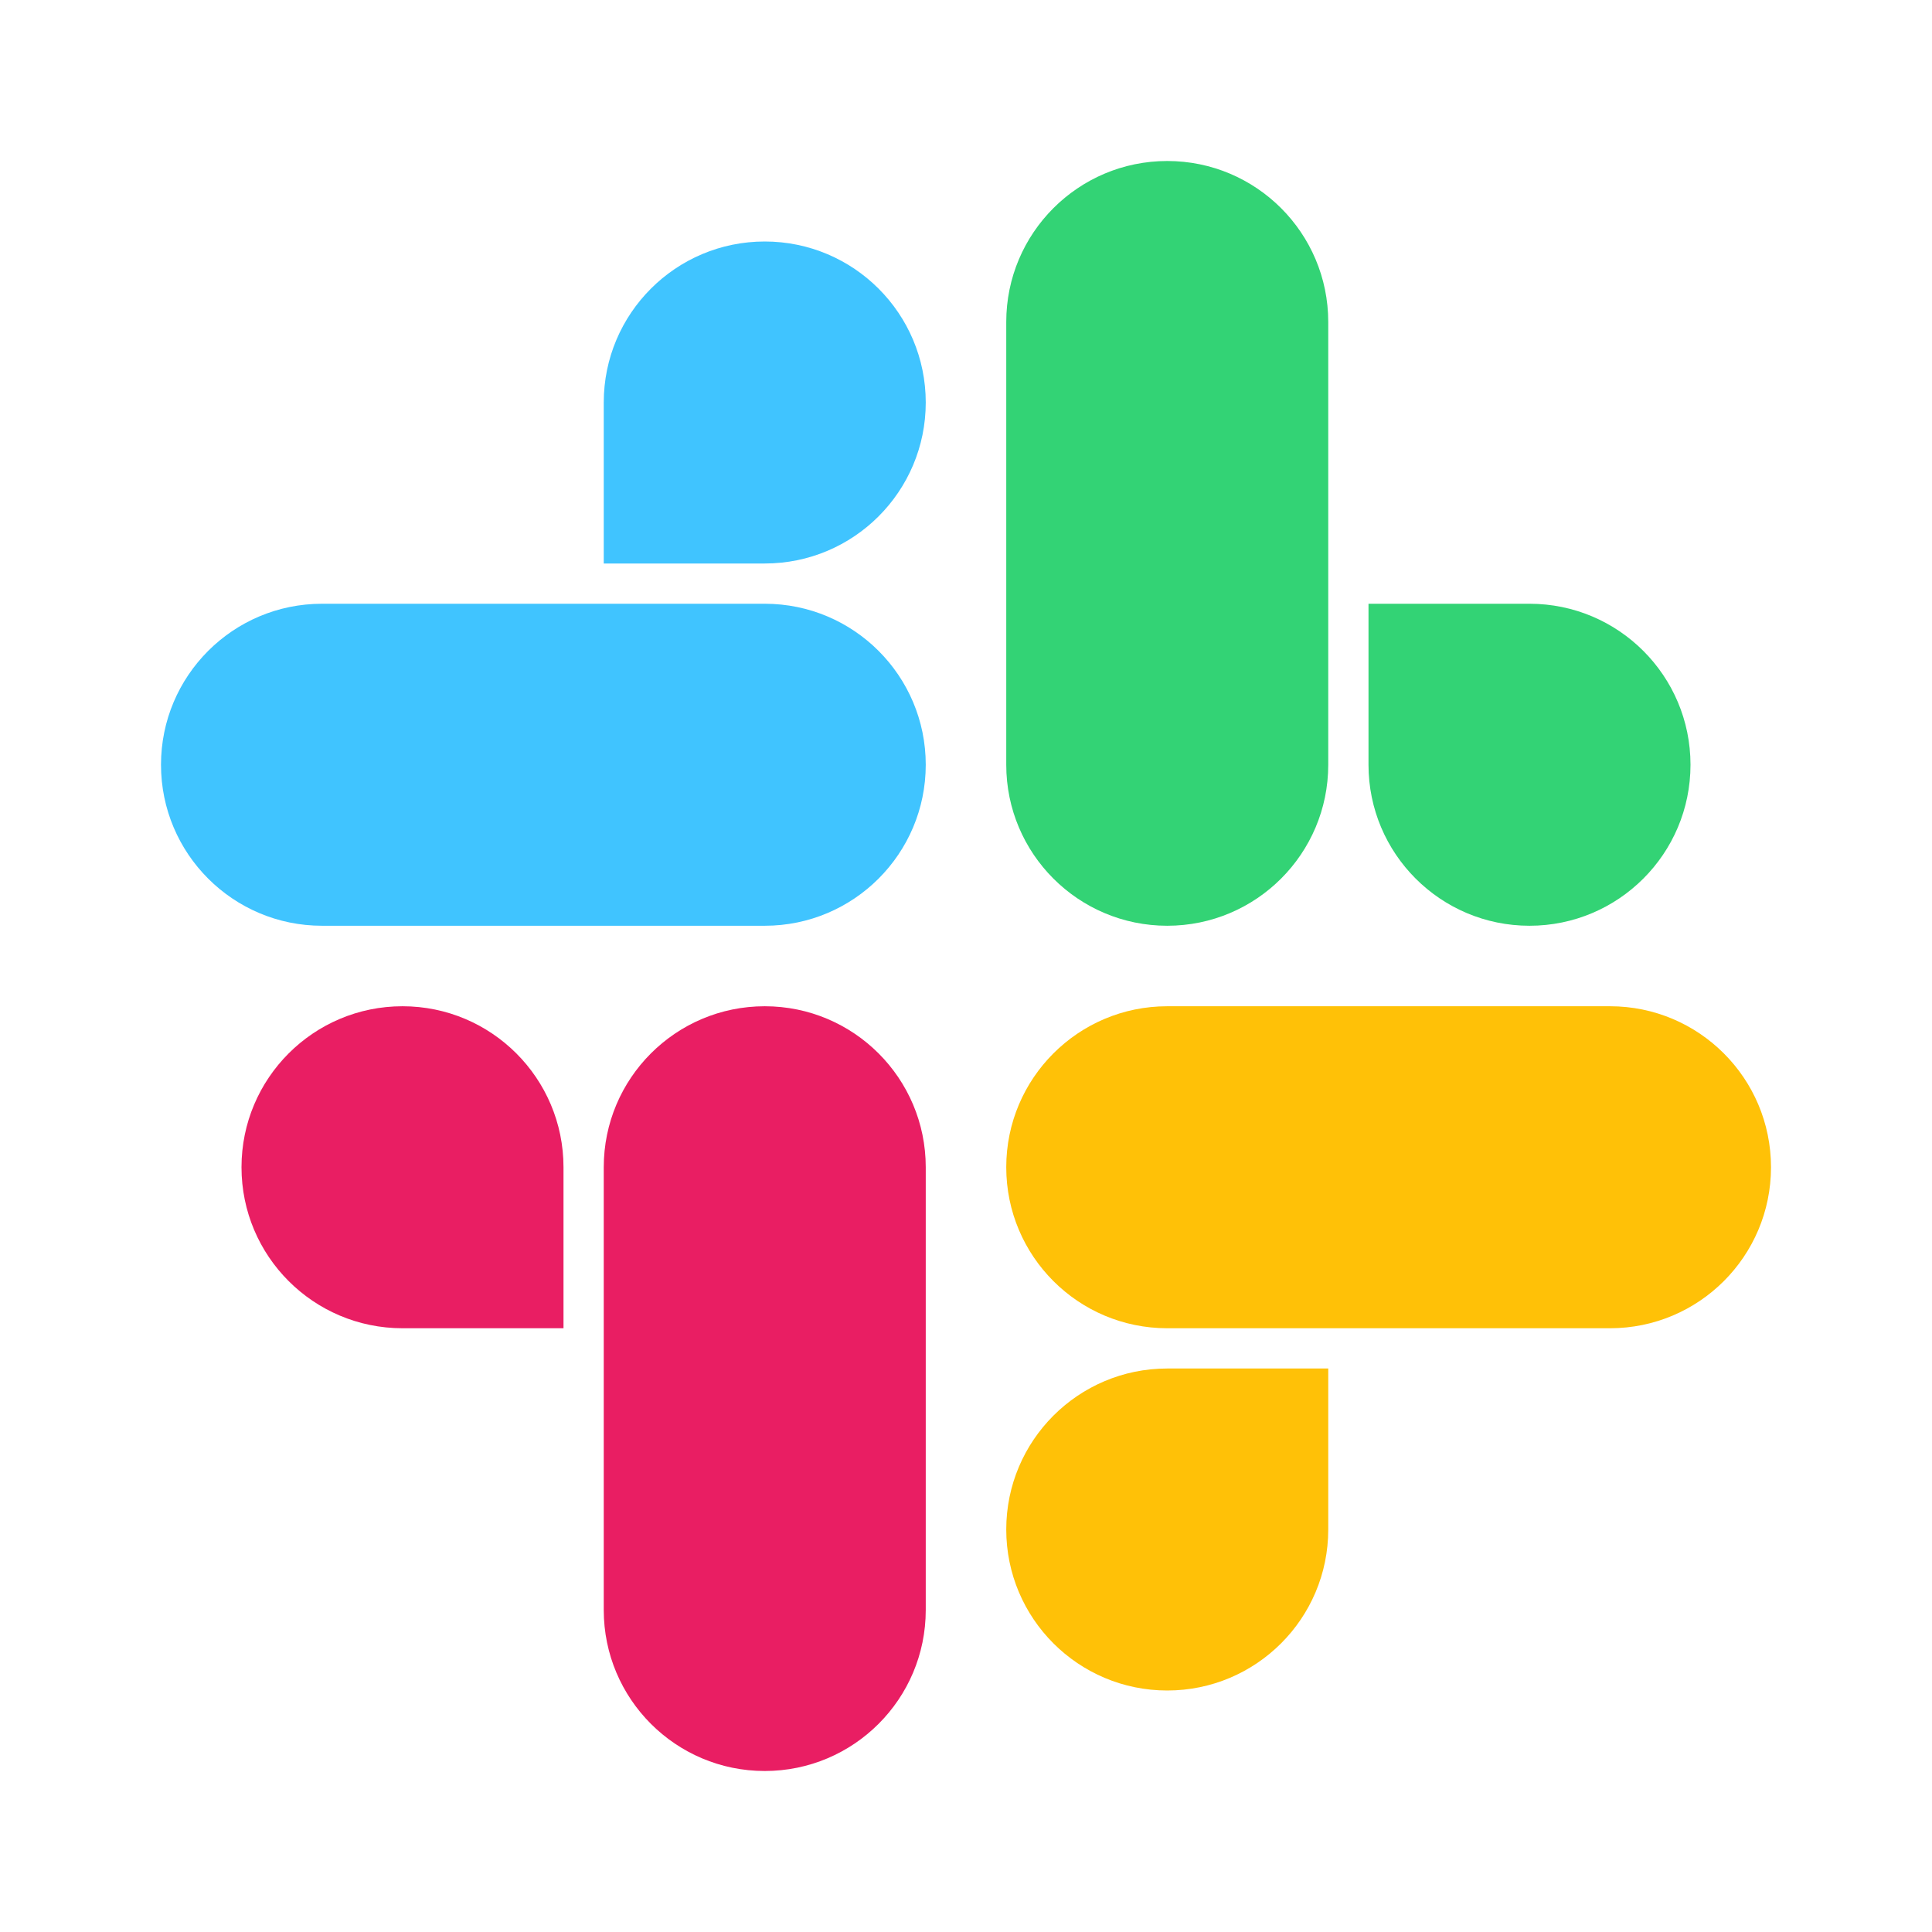
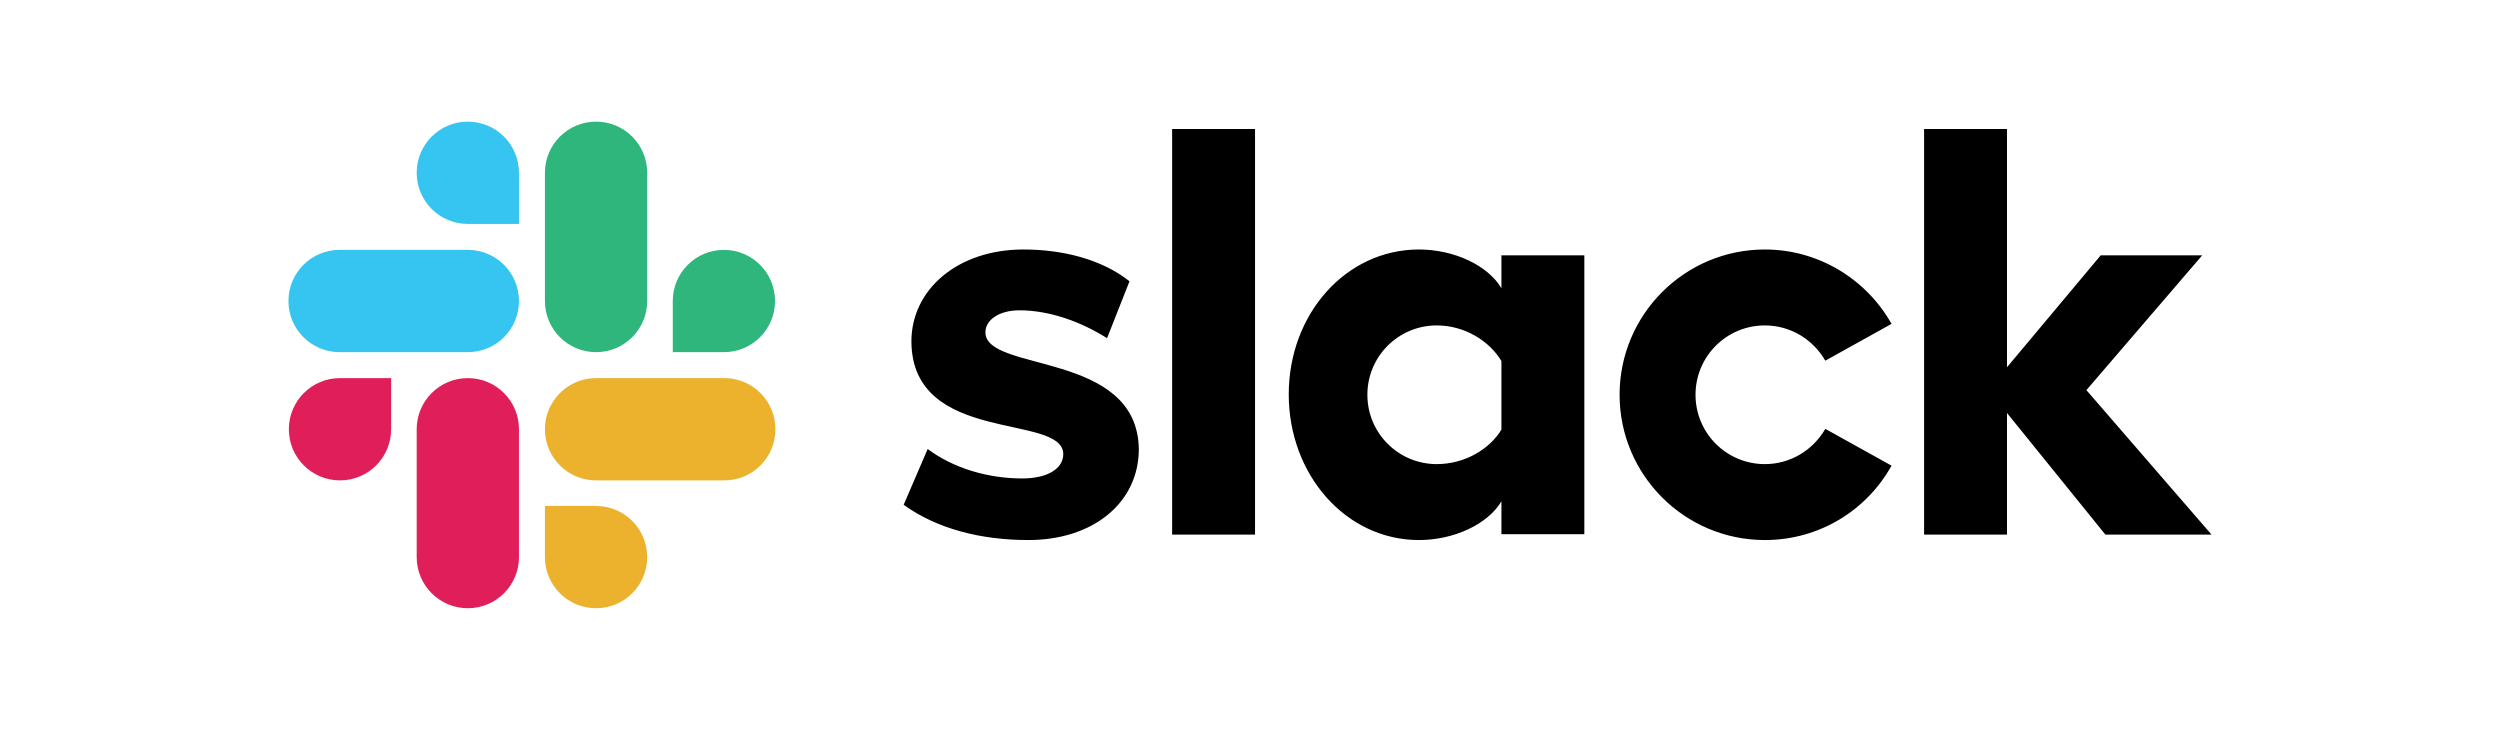
- <svg xmlns="http://www.w3.org/2000/svg" viewBox="0 0 48 48" width="48" height="48">
-   <path fill="#33d375" d="M33 8a4 4 0 00-8 0v11a4 4 0 008 0V8zm5 15a4 4 0 000-8h-4v4a4 4 0 004 4z" />
-   <path fill="#40c4ff" d="M8 15a4 4 0 000 8h11a4 4 0 000-8H8zm15-5a4 4 0 00-8 0v4h4a4 4 0 004-4z" />
-   <path fill="#e91e63" d="M15 40a4 4 0 008 0V29a4 4 0 00-8 0v11zm-5-15a4 4 0 000 8h4v-4a4 4 0 00-4-4z" />
-   <path fill="#ffc107" d="M40 33a4 4 0 000-8H29a4 4 0 000 8h11zm-15 5a4 4 0 008 0v-4h-4a4 4 0 00-4 4z" />
+ <svg xmlns="http://www.w3.org/2000/svg" viewBox="-74.46 -31.4 645.32 188.4">
+   <g fill="none">
+     <path fill="#000" d="M158.8 98.9l6.2-14.4c6.7 5 15.6 7.6 24.4 7.6 6.5 0 10.6-2.5 10.6-6.3-.1-10.6-38.9-2.3-39.2-28.9-.1-13.5 11.9-23.9 28.9-23.9 10.1 0 20.2 2.5 27.4 8.2l-5.8 14.7c-6.6-4.2-14.8-7.2-22.6-7.2-5.3 0-8.8 2.5-8.8 5.7.1 10.4 39.2 4.7 39.6 30.1 0 13.8-11.7 23.5-28.5 23.5-12.3 0-23.6-2.9-32.2-9.1m237.9-19.6c-3.1 5.4-8.9 9.1-15.6 9.1-9.9 0-17.9-8-17.9-17.9 0-9.9 8-17.9 17.9-17.9 6.7 0 12.5 3.7 15.6 9.1l17.1-9.5C407.4 40.8 395.1 33 381.1 33c-20.7 0-37.5 16.8-37.5 37.5s16.8 37.5 37.5 37.5c14.1 0 26.3-7.7 32.7-19.2zM228.1 1.9h21.4v104.7h-21.4zm194.1 0v104.7h21.4V75.2l25.4 31.4h27.4l-32.3-37.3L494 34.5h-26.2l-24.2 28.9V1.9zM313.1 79.5c-3.1 5.1-9.5 8.9-16.7 8.9-9.9 0-17.9-8-17.9-17.9 0-9.9 8-17.9 17.9-17.9 7.2 0 13.6 4 16.7 9.2zm0-45V43c-3.5-5.9-12.2-10-21.3-10-18.8 0-33.6 16.6-33.6 37.4 0 20.8 14.8 37.6 33.6 37.6 9.1 0 17.8-4.1 21.3-10v8.5h21.4v-72z" />
+     <path fill="#E01E5A" d="M26.5 79.4c0 7.3-5.9 13.2-13.2 13.2C6 92.6.1 86.7.1 79.4c0-7.3 5.9-13.2 13.2-13.2h13.2zm6.6 0c0-7.3 5.9-13.2 13.2-13.2 7.3 0 13.2 5.9 13.2 13.2v33c0 7.3-5.9 13.2-13.2 13.2-7.3 0-13.2-5.9-13.2-13.2z" />
+     <path fill="#36C5F0" d="M46.3 26.4c-7.3 0-13.2-5.9-13.2-13.2C33.1 5.9 39 0 46.3 0c7.3 0 13.2 5.9 13.2 13.2v13.2zm0 6.7c7.3 0 13.2 5.9 13.2 13.2 0 7.3-5.9 13.2-13.2 13.2H13.2C5.9 59.5 0 53.6 0 46.3 0 39 5.9 33.1 13.2 33.1z" />
+     <path fill="#2EB67D" d="M99.2 46.3c0-7.3 5.9-13.2 13.2-13.2 7.3 0 13.2 5.9 13.2 13.2 0 7.3-5.9 13.2-13.2 13.2H99.2zm-6.6 0c0 7.3-5.9 13.2-13.2 13.2-7.3 0-13.2-5.9-13.2-13.2V13.2C66.2 5.9 72.1 0 79.4 0c7.3 0 13.2 5.9 13.2 13.2z" />
+     <path fill="#ECB22E" d="M79.4 99.2c7.3 0 13.2 5.9 13.2 13.2 0 7.3-5.9 13.2-13.2 13.2-7.3 0-13.2-5.9-13.2-13.2V99.2zm0-6.6c-7.3 0-13.2-5.9-13.2-13.2 0-7.3 5.9-13.2 13.2-13.2h33.1c7.3 0 13.2 5.9 13.2 13.2 0 7.3-5.9 13.2-13.2 13.2z" />
+   </g>
</svg>
